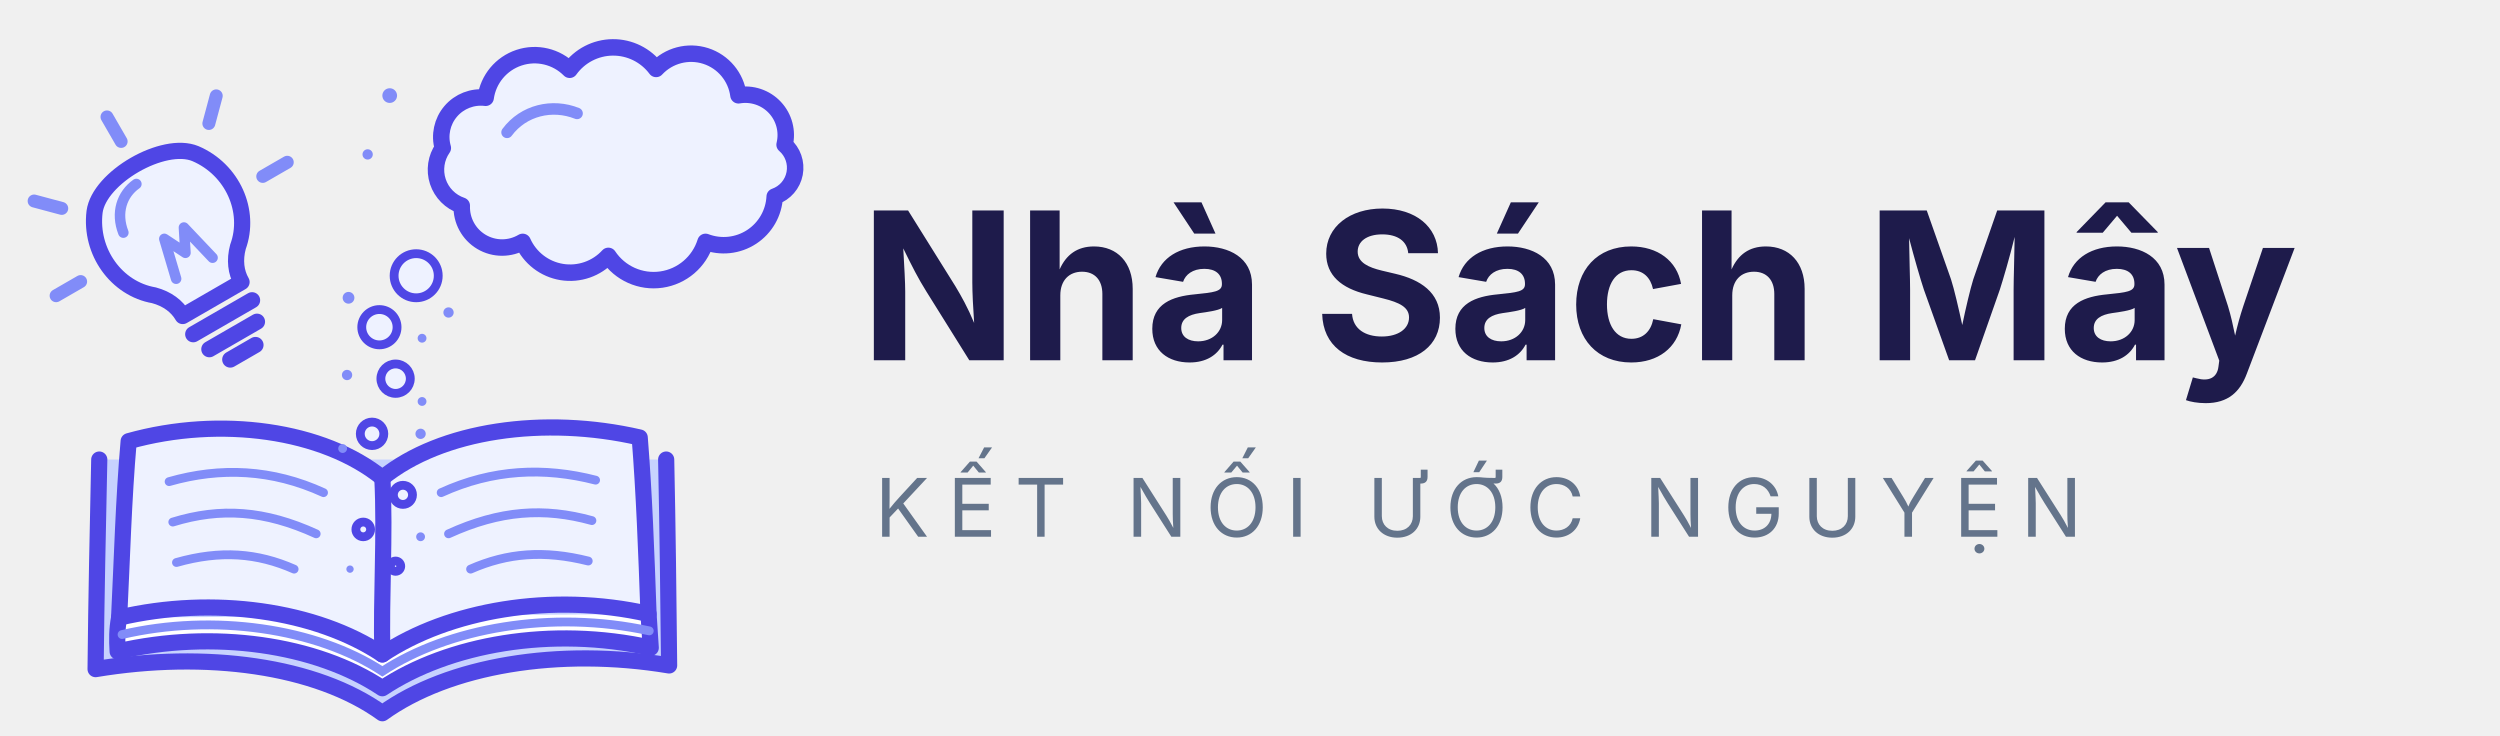
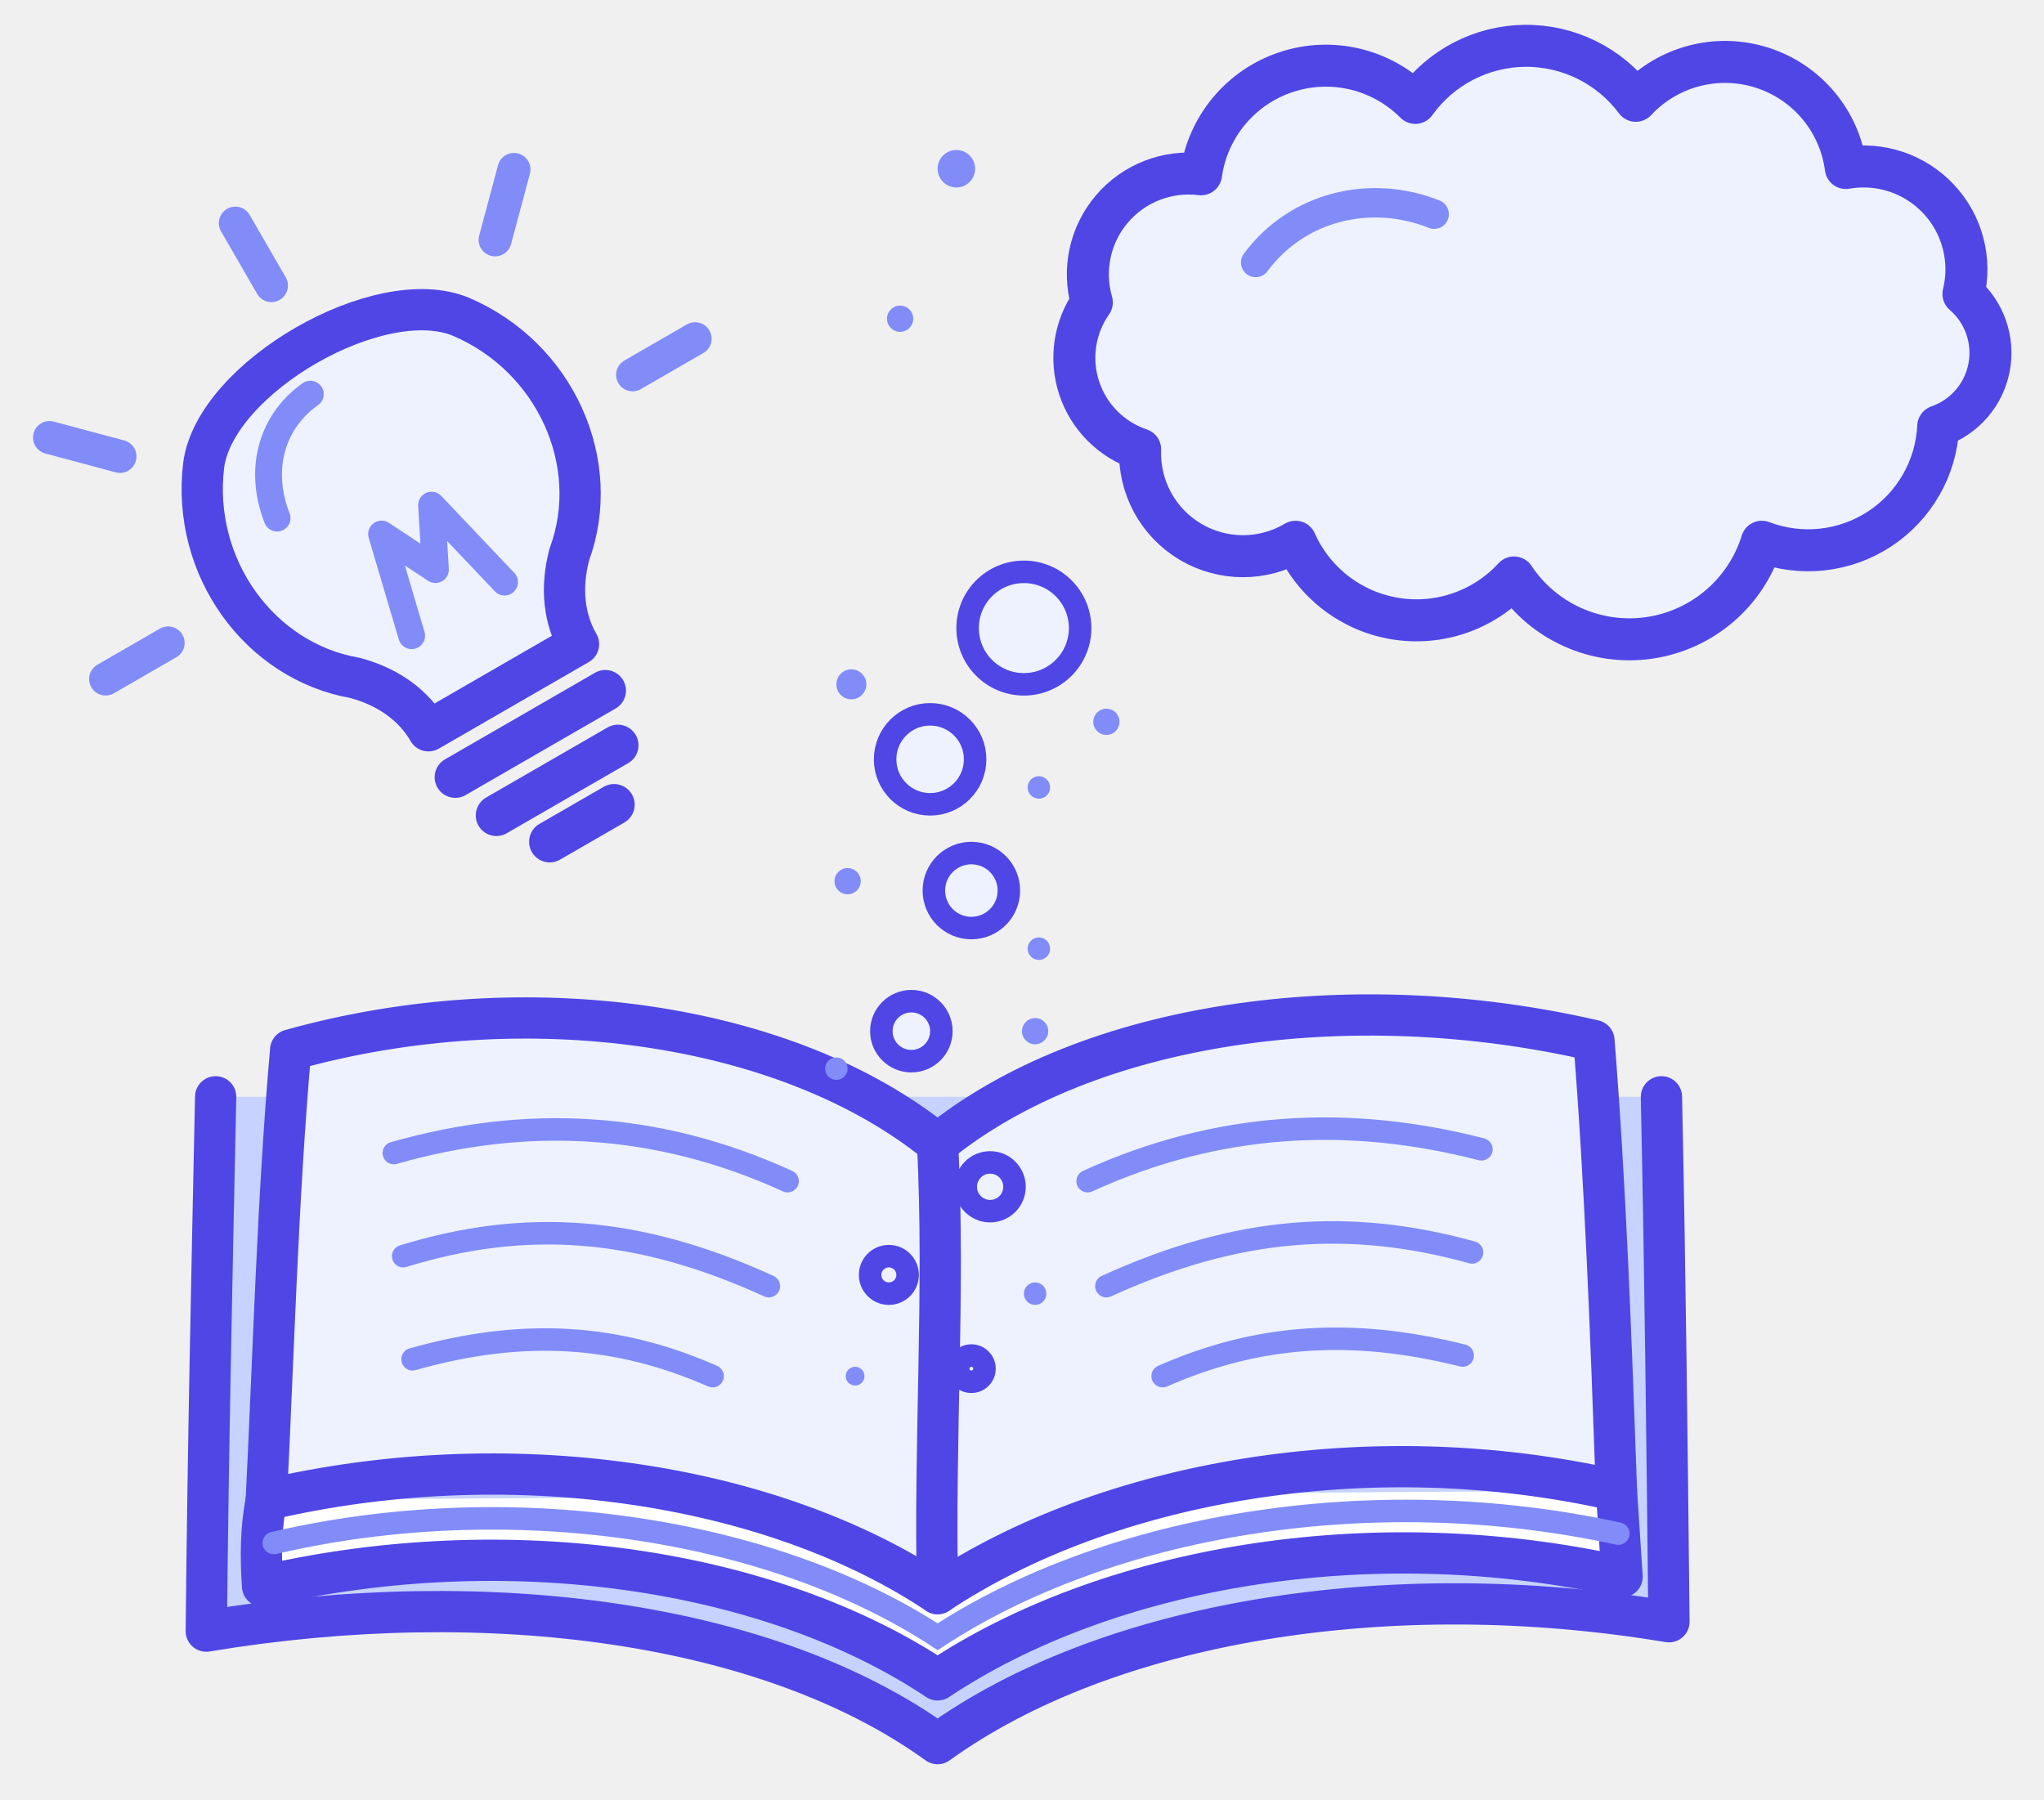
- <svg xmlns="http://www.w3.org/2000/svg" viewBox="0 0 340 100" fill="none">
+ <svg xmlns="http://www.w3.org/2000/svg" viewBox="2 4 109 96" fill="none">
  <g stroke="#4F46E5" stroke-width="2.2" stroke-linecap="round" stroke-linejoin="round">
    <path d="M13.5 62.5          C13.3 72 13.1 81 13 91          C28 88.5 43 90.5 52 97          C61 90.5 76 88 91 90.5          C90.9 81 90.8 72 90.6 62.5" fill="#C7D2FE" />
    <path d="M16.2 84          C15.9 85.6 15.9 87 16 88.6          C29 85.6 43 87.6 52 93.6          C61 87.6 75 85.1 88.5 88.1          C88.4 86.6 88.3 85.1 88.2 83.5" fill="#FFFFFF" />
    <path d="M52 65          C44 58.5 30 56.5 17.5 60          C16.8 68 16.6 76 16.2 84          C29 81 43 83 52 89          C61 83 75 80.5 88.2 83.5          C87.9 75 87.6 67 87 59.5          C74 56.5 60 58.5 52 65 Z" fill="#EEF2FF" />
    <path d="M52 65 C52.4 73 51.8 81 52 89" />
  </g>
  <g stroke="#818CF8" stroke-width="1.2" stroke-linecap="round">
    <path d="M16.6 86.3 C29 83.4 43 85.4 52 91.3 C61 85.4 75 82.9 88.3 85.8" />
    <path d="M23 65.5 C30 63.5 37 63.8 44 67          M23.5 71 C30 69 36 69.4 43 72.6          M24 76.5 C30 74.8 35 75.2 40 77.4          M60 67 C67 63.8 74 63.5 81 65.3          M61 72.6 C68 69.4 74 69 80.5 70.8          M64 77.4 C69 75.2 74 74.8 80 76.3" />
  </g>
  <g transform="translate(25 34) rotate(-30) scale(1.1)" stroke-linecap="round" stroke-linejoin="round">
    <path d="M0 -15.5 V-19          M10.5 -12 L13 -14.5          M-10.5 -12 L-13 -14.5          M13 -3 H16.5          M-13 -3 H-16.5" stroke="#818CF8" stroke-width="1.6" />
    <path d="M-6 3          C-9.6 0 -10.2 -5.6 -7.2 -9.6          C-4.6 -13 4.6 -13 7.2 -9.6          C10.2 -5.6 9.6 0 6 3          C4.8 4.2 4.2 5.6 4.2 7          H-4.2          C-4.2 5.6 -4.8 4.2 -6 3 Z" fill="#EEF2FF" stroke="#4F46E5" stroke-width="2" />
    <path d="M-2.6 2.6 L-1.4 -2.4 L0 0.4 L1.4 -2.4 L2.6 2.6          M-5.4 -5.6 C-5 -8.2 -3.2 -9.8 -1 -10" stroke="#818CF8" stroke-width="1.3" />
    <path d="M-4.2 9.6 H4.2          M-3.4 12.2 H3.4          M-1.8 14.6 H1.8" stroke="#4F46E5" stroke-width="2" />
  </g>
  <g fill="#EEF2FF" stroke="#4F46E5" stroke-width="1.2">
    <circle cx="53.8" cy="77" r="0.7" />
    <circle cx="49.4" cy="72" r="1" />
    <circle cx="54.8" cy="67.3" r="1.3" />
    <circle cx="50.6" cy="59" r="1.6" />
    <circle cx="53.8" cy="51.5" r="2" />
    <circle cx="51.6" cy="44.5" r="2.4" />
    <circle cx="56.6" cy="37.5" r="3" />
  </g>
  <g fill="#818CF8">
    <circle cx="47.6" cy="77.4" r="0.5" />
    <circle cx="57.2" cy="73" r="0.6" />
    <circle cx="46.6" cy="61" r="0.6" />
    <circle cx="57.2" cy="59" r="0.7" />
    <circle cx="57.4" cy="54.6" r="0.6" />
    <circle cx="47.2" cy="51" r="0.7" />
    <circle cx="57.4" cy="46" r="0.6" />
    <circle cx="47.4" cy="40.5" r="0.8" />
    <circle cx="61" cy="42.5" r="0.7" />
    <circle cx="53" cy="13" r="1" />
    <circle cx="50" cy="21" r="0.7" />
  </g>
  <g transform="translate(60 32) scale(1.12) translate(-60 -30)">
    <path d="M60.2 19.4          A4.8 4.8 0 0 1 65.4 13.3          A6 6 0 0 1 75.6 9.9          A6.5 6.5 0 0 1 86.1 9.8          A5.8 5.8 0 0 1 96.1 13          A4.9 4.9 0 0 1 101.7 19          A3.7 3.7 0 0 1 100.5 25.3          A6.2 6.2 0 0 1 92.1 30.8          A6.6 6.6 0 0 1 80.3 32.5          A6.3 6.3 0 0 1 69.9 30.8          A4.9 4.9 0 0 1 62.5 26.4          A4.6 4.6 0 0 1 60.2 19.4 Z" fill="#EEF2FF" stroke="#4F46E5" stroke-width="2" stroke-linejoin="round" />
    <path d="M68 17.5 C70 14.8 73.5 14 76.5 15.2" stroke="#818CF8" stroke-width="1.4" stroke-linecap="round" />
  </g>
-   <text x="117" y="49" fill="#1E1B4B" font-family="Inter, sans-serif" font-weight="700" font-size="28">Nhà Sách Mây</text>
-   <text x="119" y="73" fill="#64748B" font-family="Inter, sans-serif" font-size="11" letter-spacing="2.5">KẾT NỐI ƯỚC NGUYỆN</text>
</svg>
